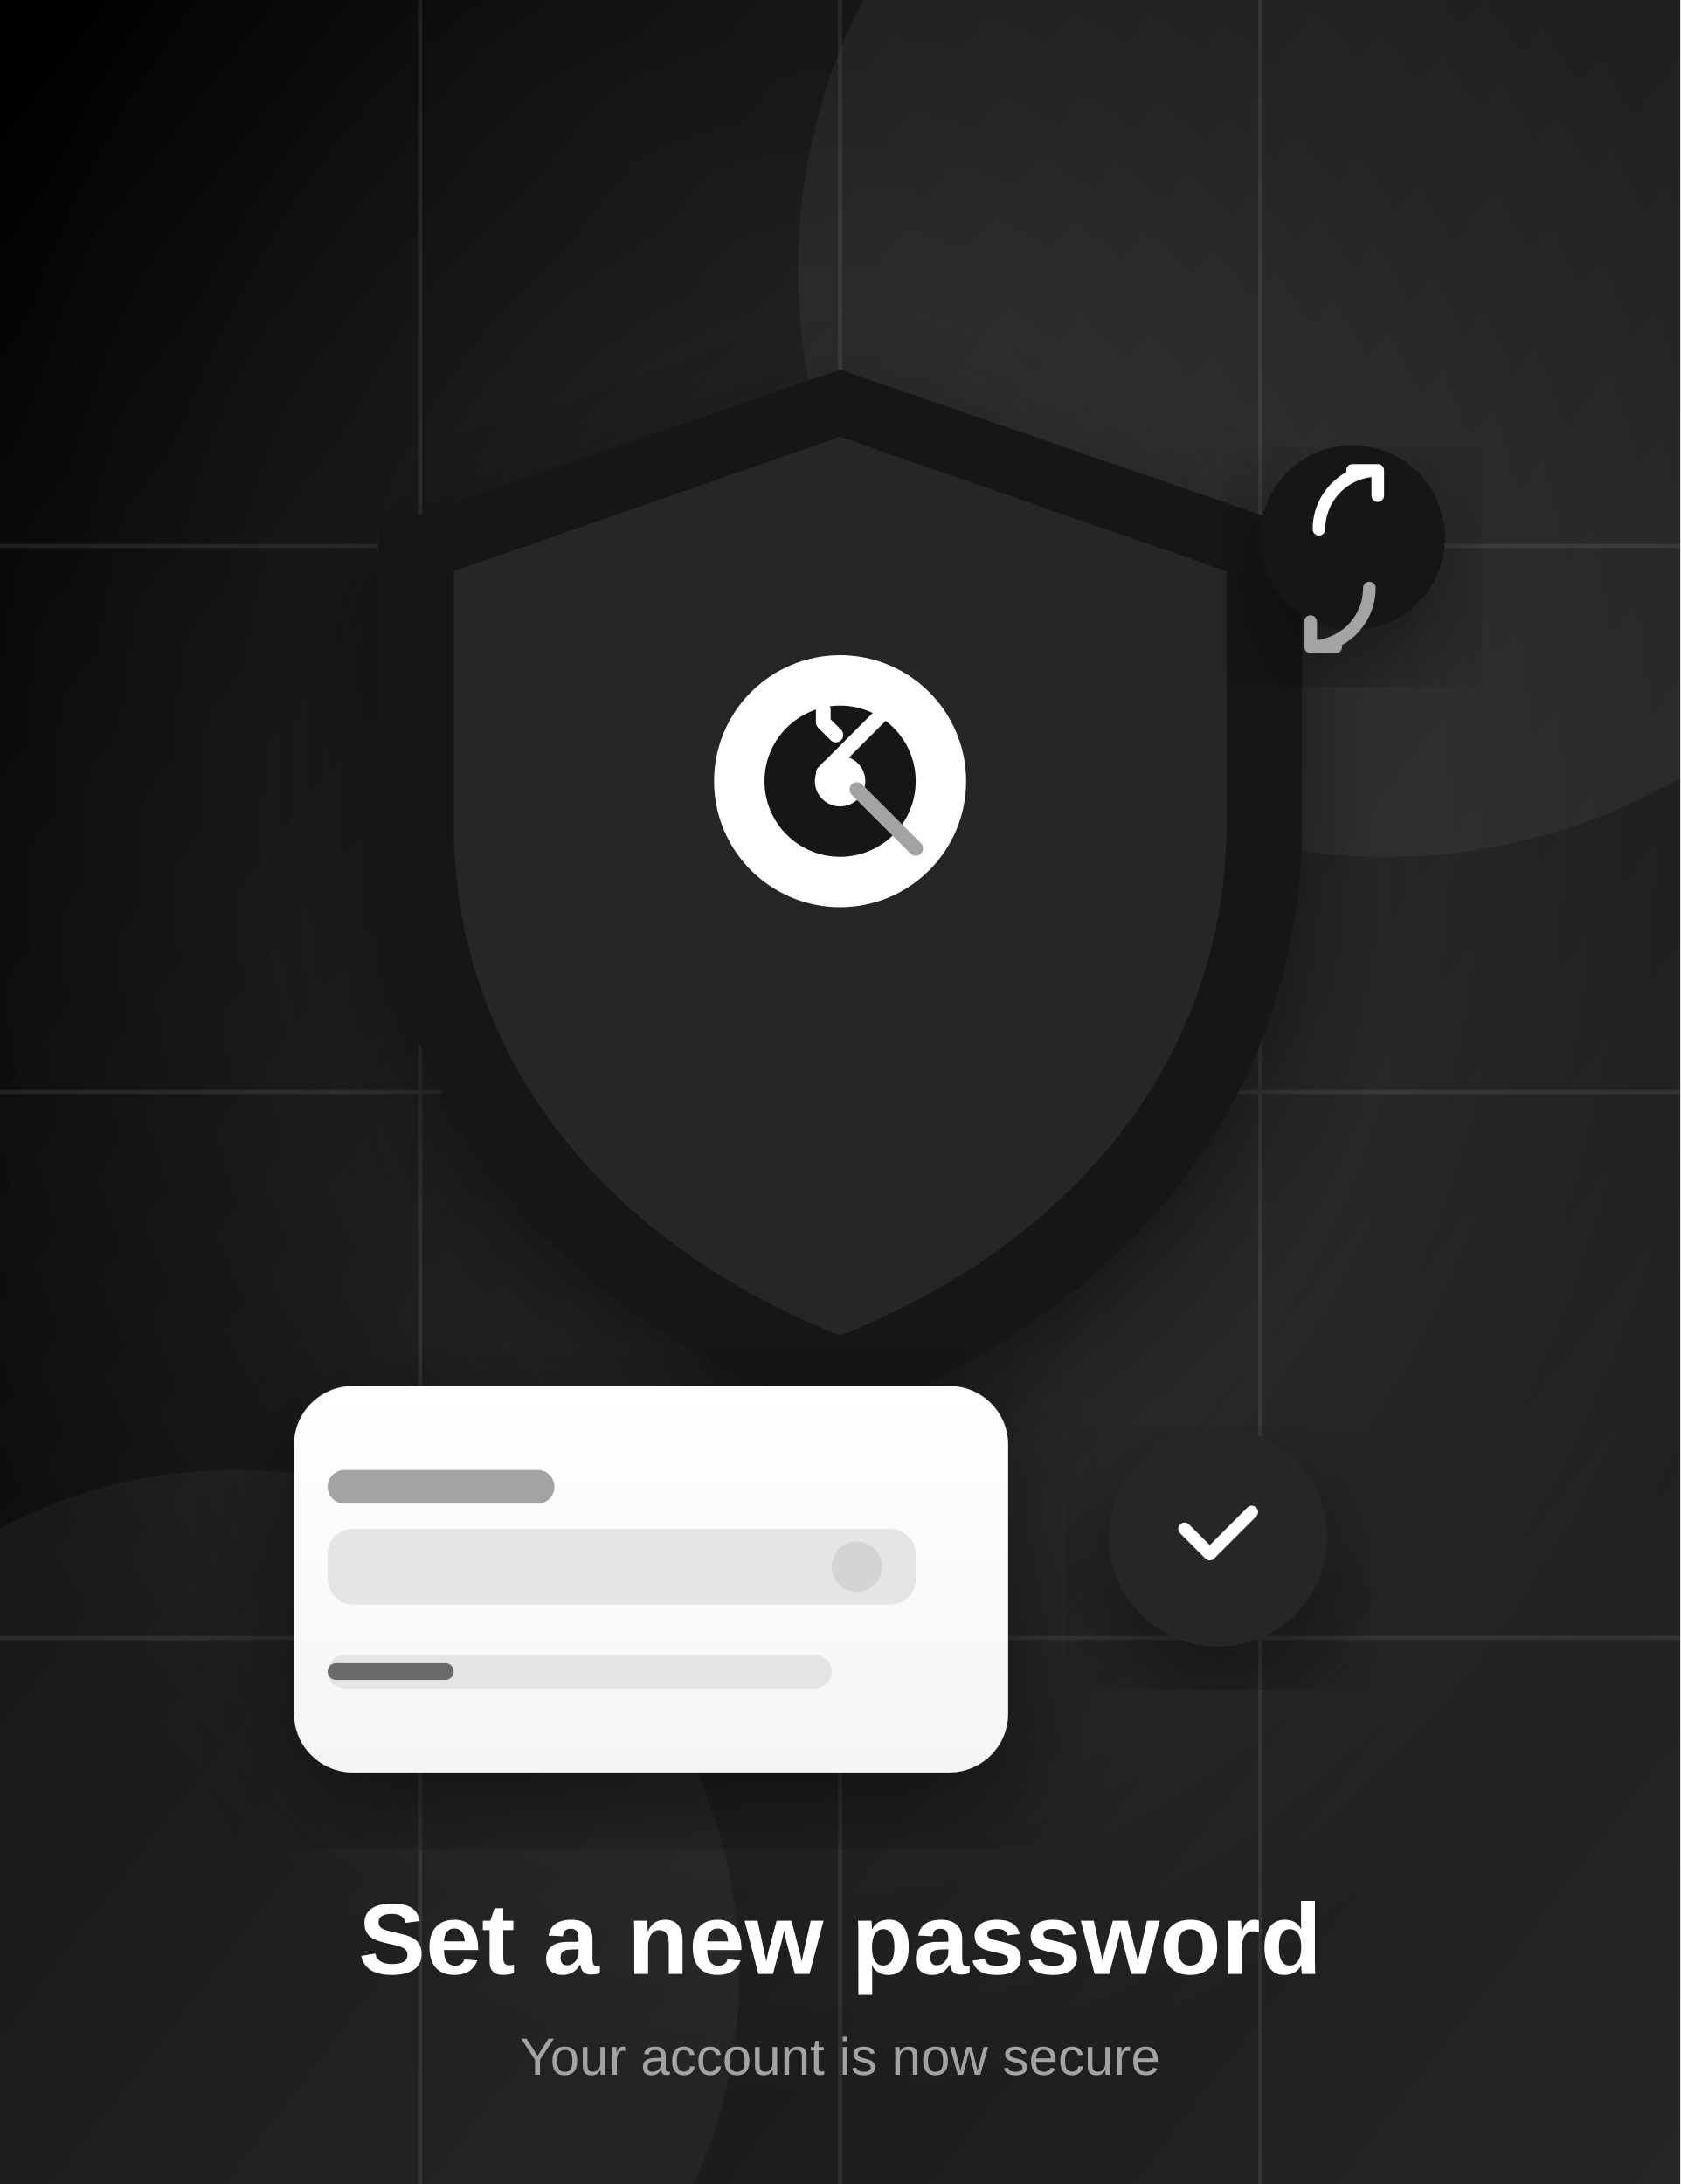
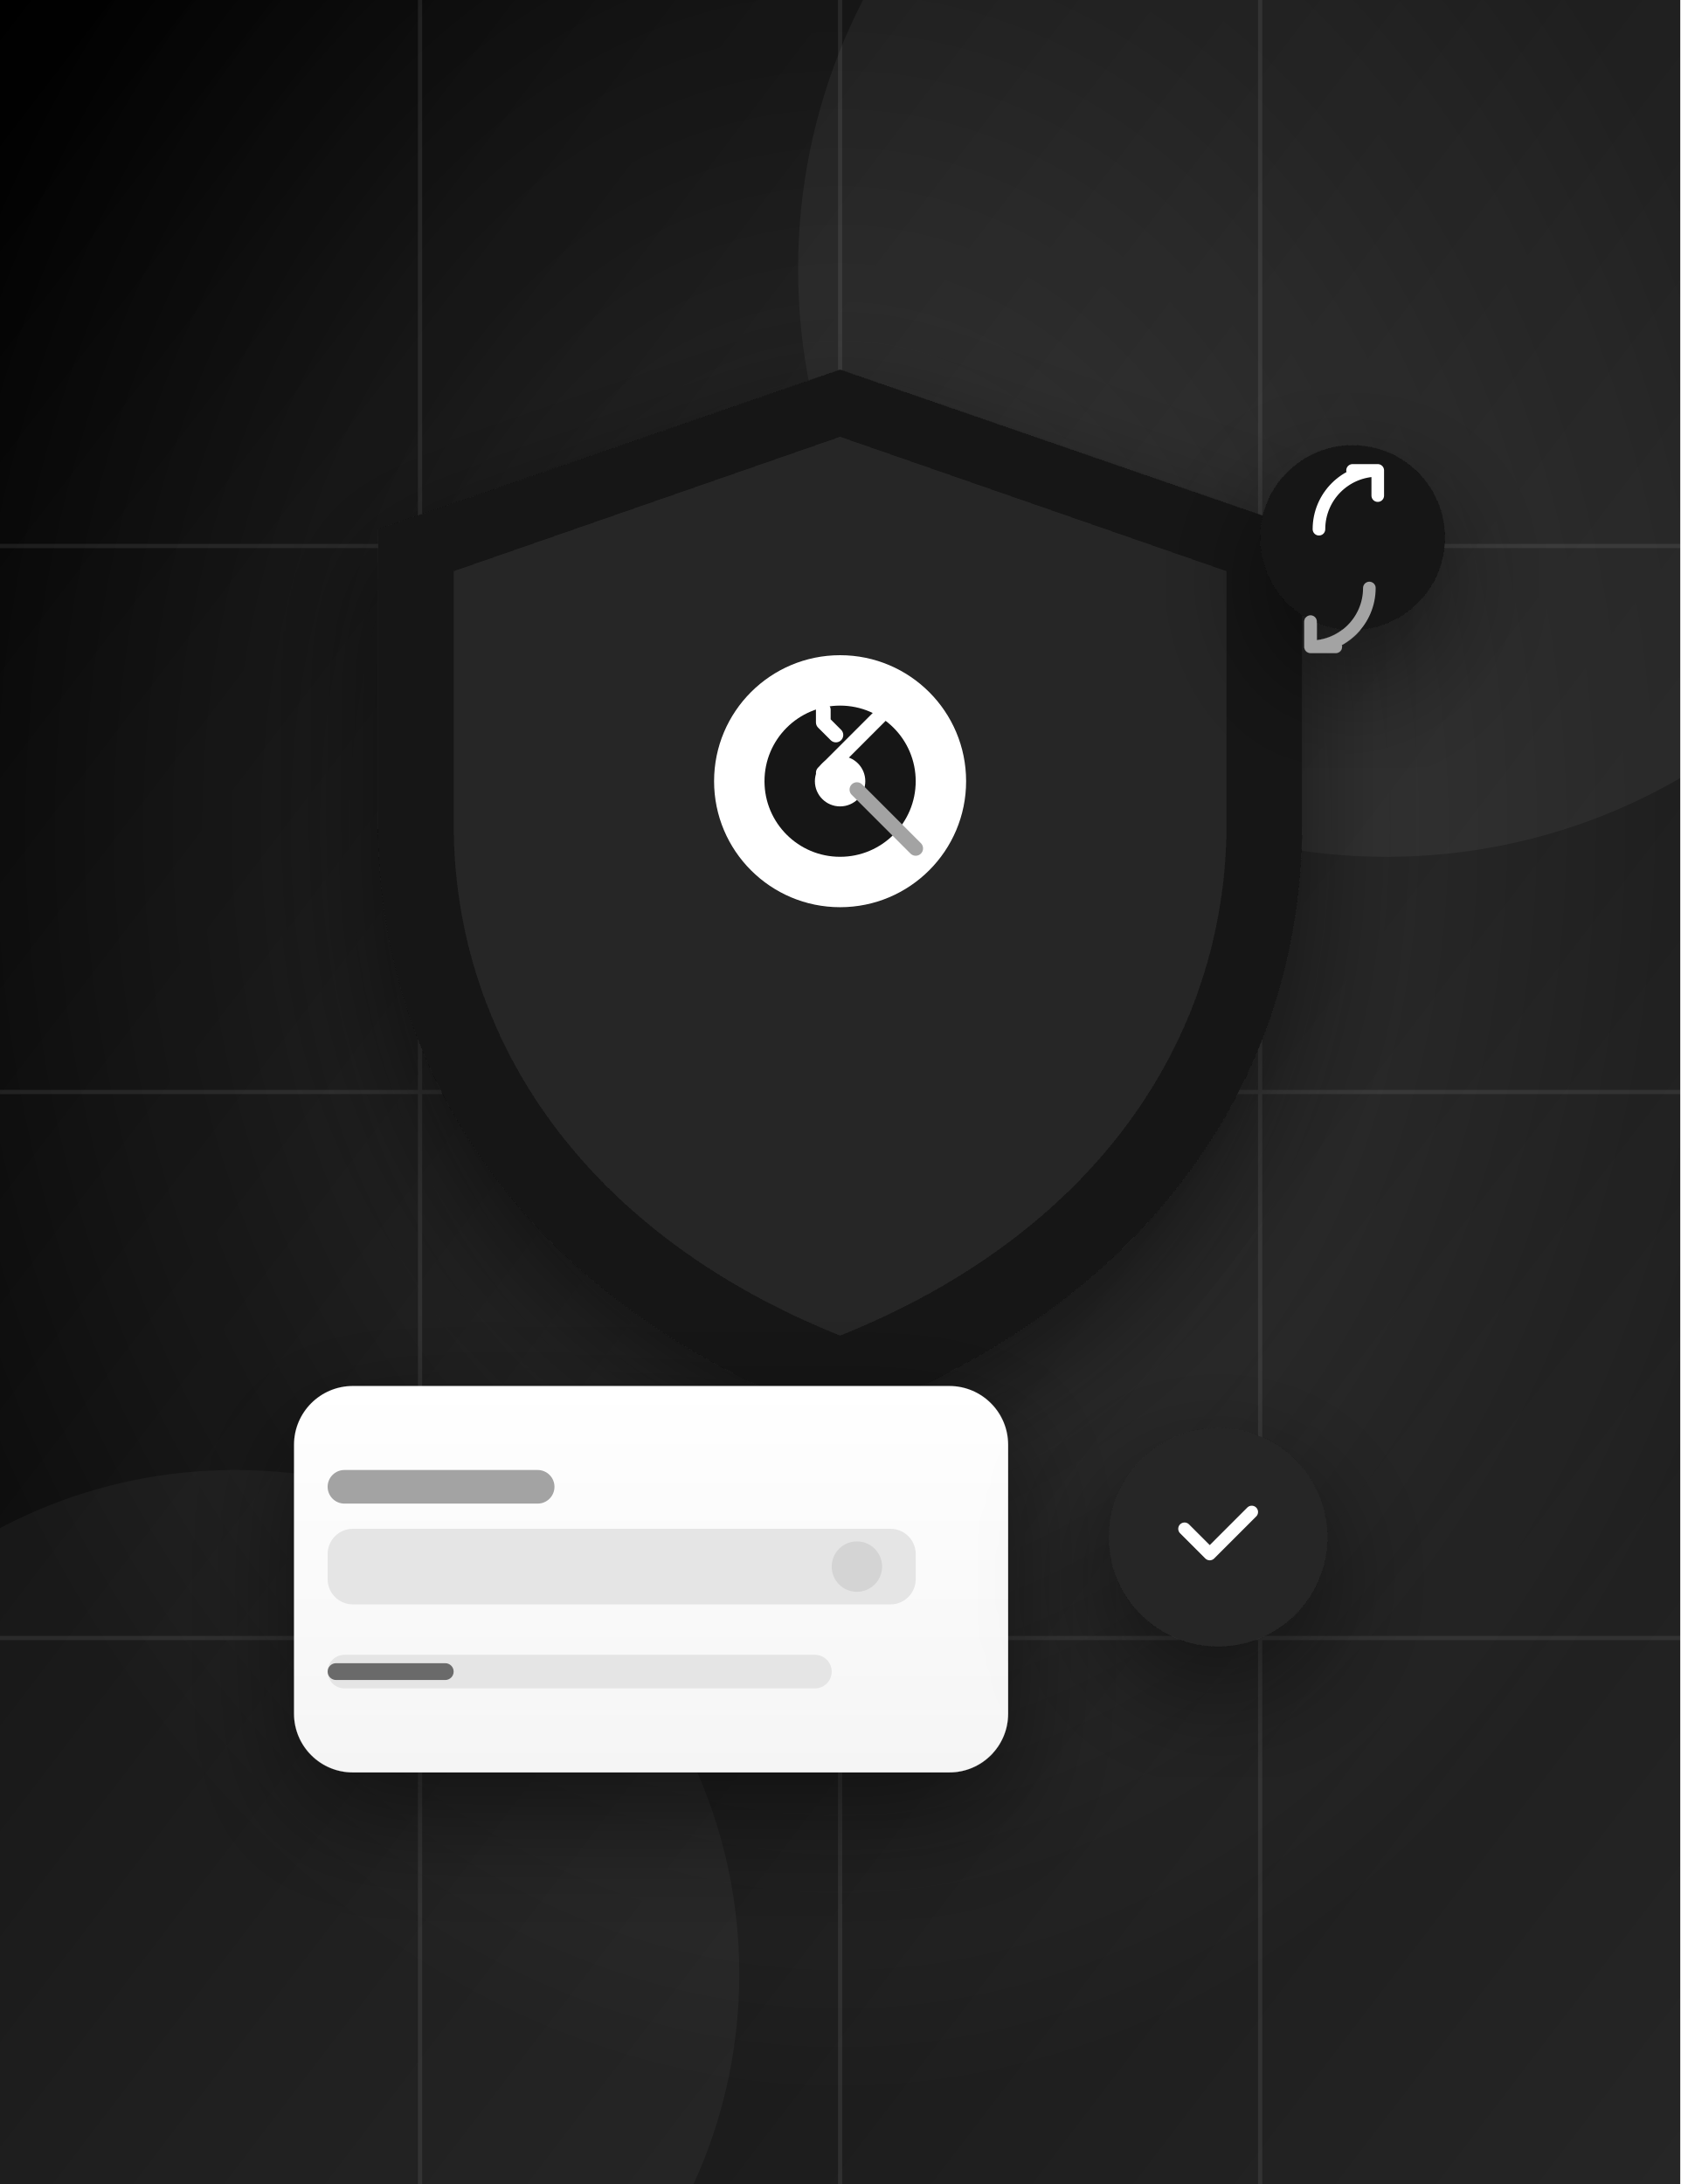
<svg xmlns="http://www.w3.org/2000/svg" viewBox="0 0 400 520" preserveAspectRatio="xMidYMid slice">
  <defs>
    <linearGradient id="bg" x1="0" y1="0" x2="1" y2="1">
      <stop offset="0" stop-color="#000000" />
      <stop offset="0.55" stop-color="#171717" />
      <stop offset="1" stop-color="#262626" />
    </linearGradient>
    <linearGradient id="card" x1="0" y1="0" x2="0" y2="1">
      <stop offset="0" stop-color="#ffffff" />
      <stop offset="1" stop-color="#f5f5f5" />
    </linearGradient>
-     <filter id="shadow" x="-20%" y="-20%" width="140%" height="140%">
+     <filter id="shadow" x="-60%" y="-60%" width="220%" height="220%">
      <feDropShadow dx="0" dy="10" stdDeviation="14" flood-color="#000000" flood-opacity="0.5" />
    </filter>
    <radialGradient id="glow" cx="50%" cy="38%" r="58%">
      <stop offset="0" stop-color="#ffffff" stop-opacity="0.13" />
      <stop offset="1" stop-color="#ffffff" stop-opacity="0" />
    </radialGradient>
  </defs>
  <rect width="400" height="520" fill="url(#bg)" />
  <rect width="400" height="520" fill="url(#glow)" />
  <circle cx="330" cy="64" r="140" fill="#ffffff" opacity="0.05" />
  <circle cx="56" cy="470" r="120" fill="#ffffff" opacity="0.04" />
  <g opacity="0.08" stroke="#ffffff" stroke-width="1">
    <line x1="0" y1="130" x2="400" y2="130" />
    <line x1="0" y1="260" x2="400" y2="260" />
    <line x1="0" y1="390" x2="400" y2="390" />
    <line x1="100" y1="0" x2="100" y2="520" />
    <line x1="200" y1="0" x2="200" y2="520" />
    <line x1="300" y1="0" x2="300" y2="520" />
  </g>
  <g filter="url(#shadow)">
    <path d="M200 88l110 38v70c0 62-38 116-110 142-72-26-110-80-110-142v-70z" fill="#171717" />
    <path d="M200 104l92 32v60c0 52-32 98-92 122-60-24-92-70-92-122v-60z" fill="#262626" />
    <circle cx="200" cy="186" r="30" fill="#ffffff" />
    <circle cx="200" cy="186" r="18" fill="#171717" />
    <circle cx="200" cy="186" r="6" fill="#ffffff" />
    <path d="M196 184l14-14m-14 2v-3m0 3l3 3" stroke="#ffffff" stroke-width="3.5" fill="none" stroke-linecap="round" stroke-linejoin="round" />
    <path d="M204 188l14 14" stroke="#a3a3a3" stroke-width="3.5" fill="none" stroke-linecap="round" />
  </g>
  <g filter="url(#shadow)">
    <circle cx="322" cy="128" r="22" fill="#171717" />
    <path d="M314 126a14 14 0 0114-14m0 0v6m0-6h-6" stroke="#ffffff" stroke-width="3" fill="none" stroke-linecap="round" stroke-linejoin="round" />
    <path d="M326 140a14 14 0 01-14 14m0 0v-6m0 6h6" stroke="#a3a3a3" stroke-width="3" fill="none" stroke-linecap="round" stroke-linejoin="round" />
  </g>
  <g filter="url(#shadow)">
    <rect x="70" y="330" width="170" height="92" rx="14" fill="url(#card)" />
    <rect x="78" y="350" width="54" height="8" rx="4" fill="#a3a3a3" />
    <rect x="78" y="364" width="140" height="18" rx="6" fill="#e5e5e5" />
    <circle cx="204" cy="373" r="6" fill="#d4d4d4" />
    <rect x="78" y="394" width="120" height="8" rx="4" fill="#e5e5e5" />
    <rect x="78" y="396" width="30" height="4" rx="2" fill="#171717" opacity="0.6" />
  </g>
  <g filter="url(#shadow)">
    <circle cx="290" cy="366" r="26" fill="#262626" />
    <path d="M282 364l6 6 10-10m-10 0" stroke="#ffffff" stroke-width="3" fill="none" stroke-linecap="round" stroke-linejoin="round" />
  </g>
-   <text x="200" y="470" text-anchor="middle" font-family="Arial, sans-serif" font-size="24" font-weight="700" fill="#ffffff">Set a new password</text>
-   <text x="200" y="494" text-anchor="middle" font-family="Arial, sans-serif" font-size="12.5" fill="#a3a3a3">Your account is now secure</text>
</svg>
